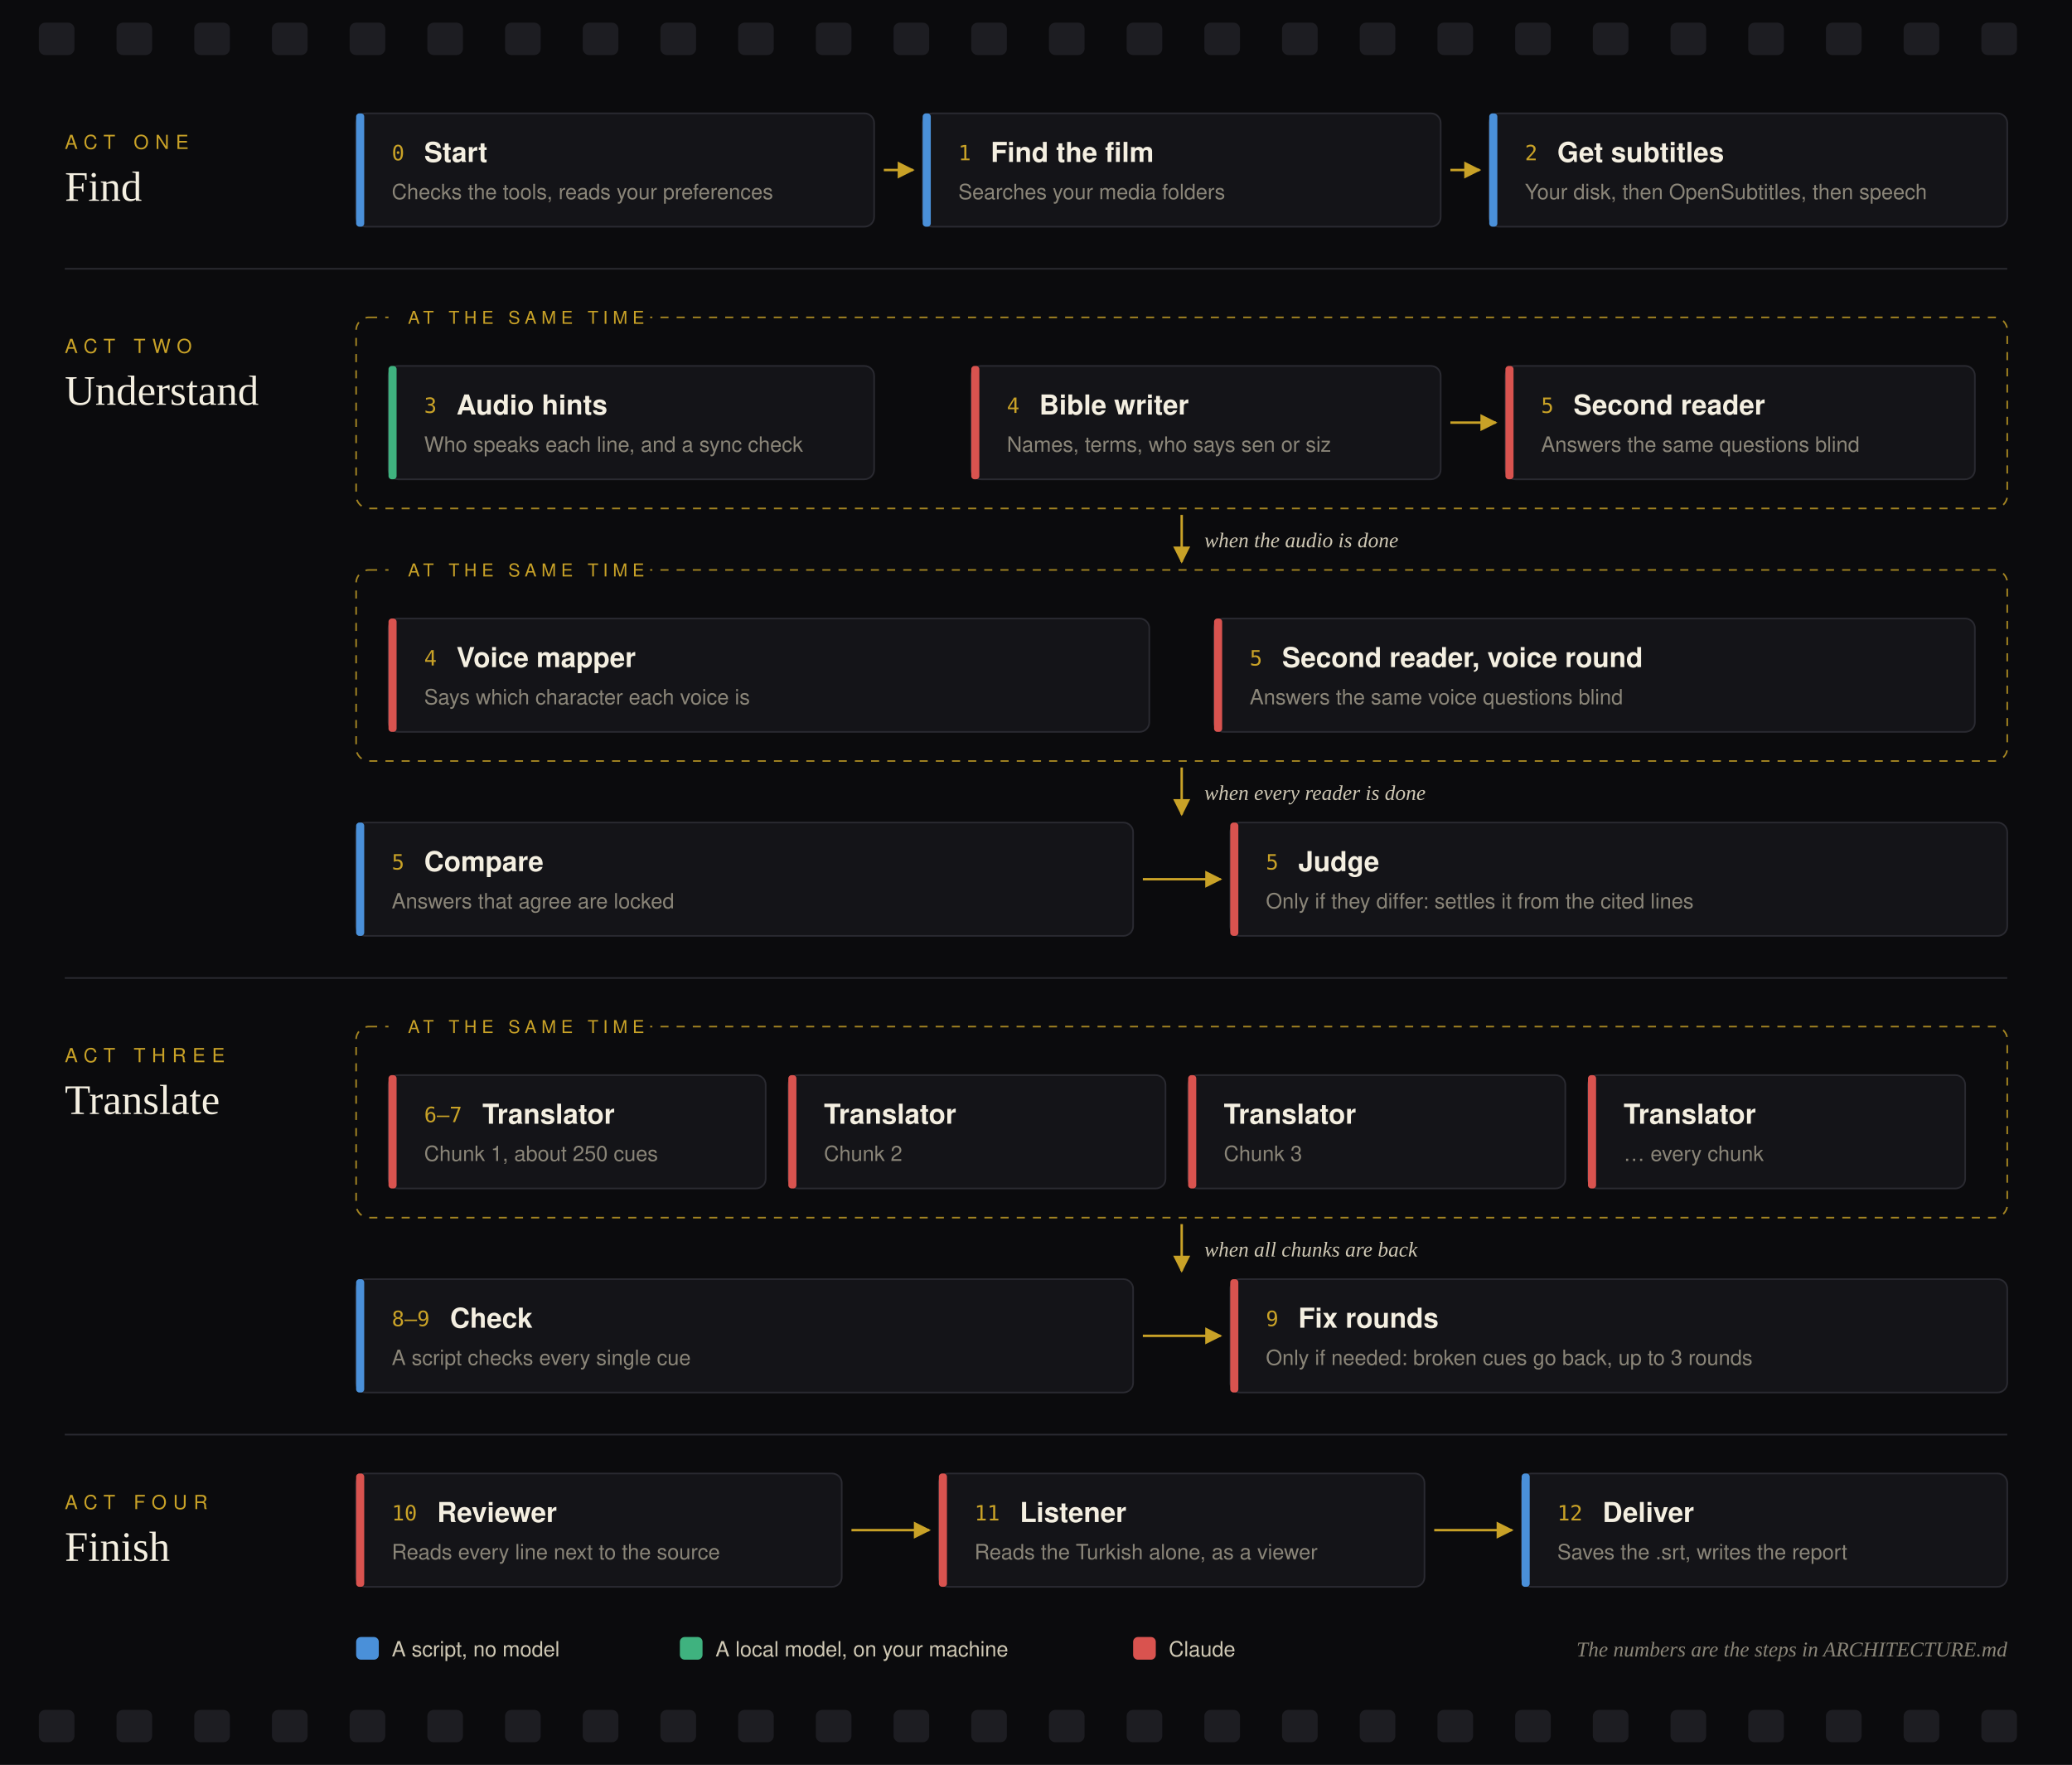
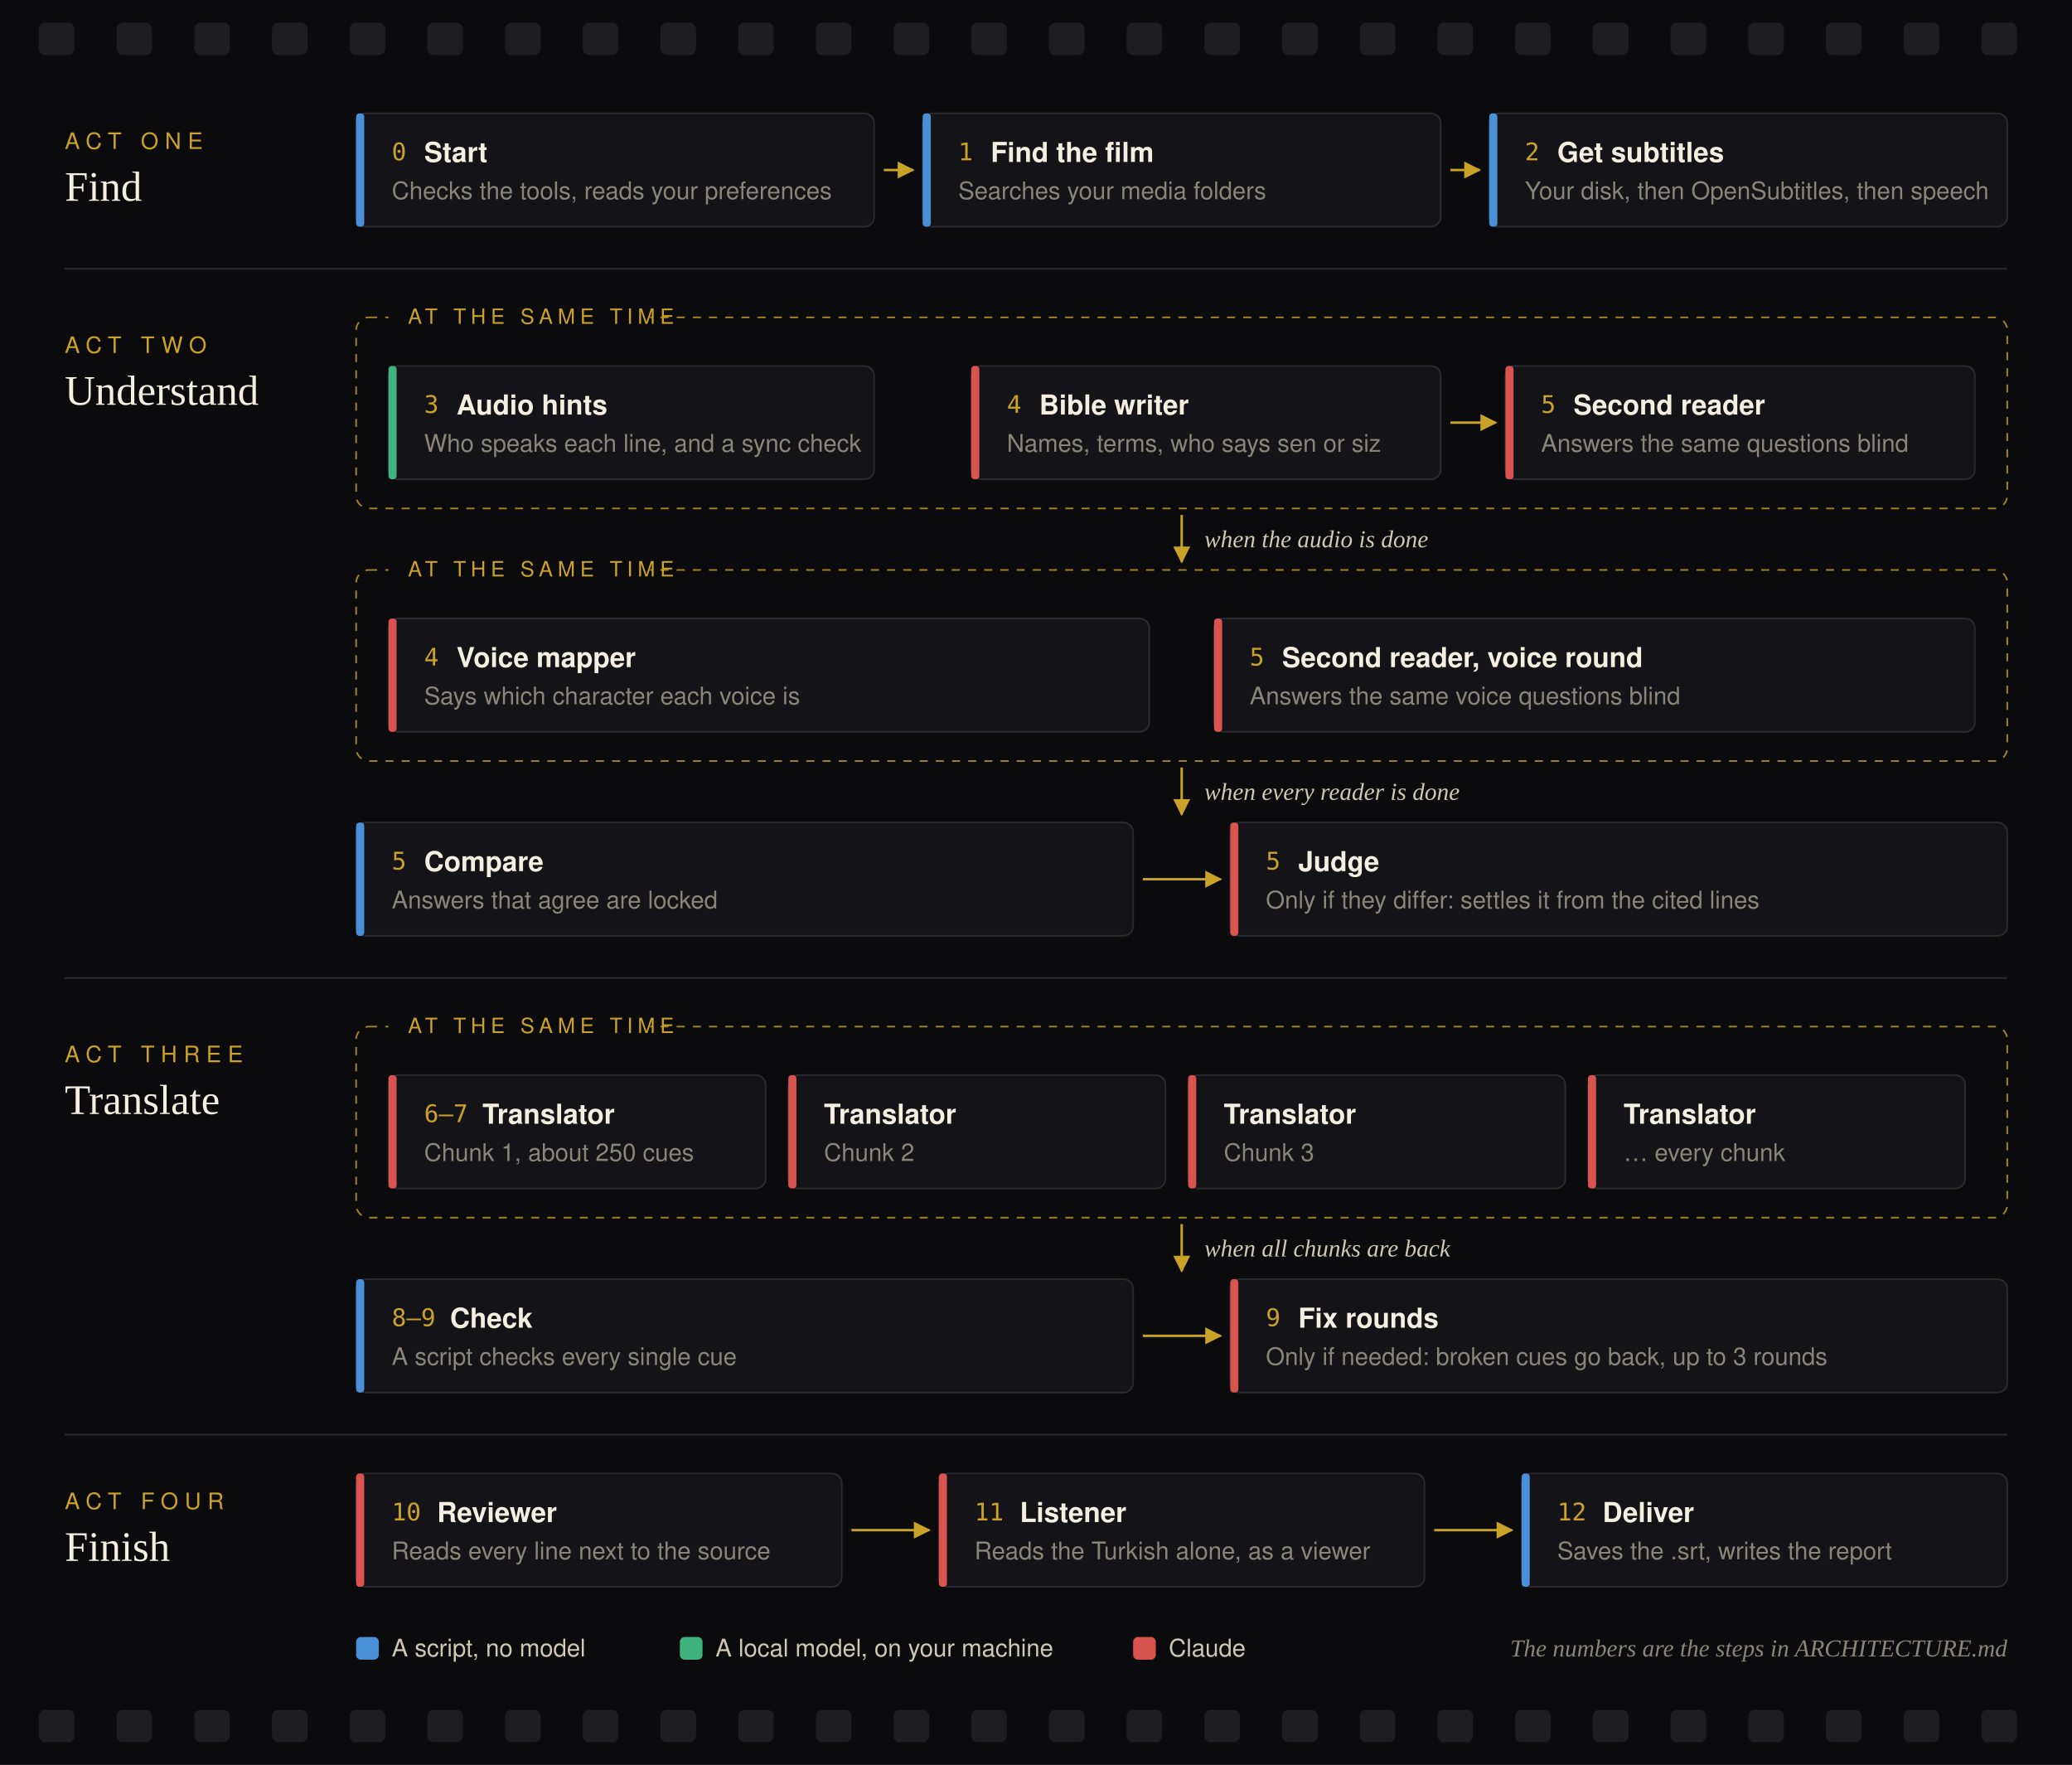
<svg xmlns="http://www.w3.org/2000/svg" viewBox="0 0 1280 1090" width="1280" height="1090" role="img" aria-labelledby="t d">
  <rect width="1280" height="1090" fill="#0b0b0d" />
  <rect x="24" y="14" width="22" height="20" rx="4" fill="#1d1d22" />
  <rect x="72" y="14" width="22" height="20" rx="4" fill="#1d1d22" />
  <rect x="120" y="14" width="22" height="20" rx="4" fill="#1d1d22" />
  <rect x="168" y="14" width="22" height="20" rx="4" fill="#1d1d22" />
  <rect x="216" y="14" width="22" height="20" rx="4" fill="#1d1d22" />
  <rect x="264" y="14" width="22" height="20" rx="4" fill="#1d1d22" />
  <rect x="312" y="14" width="22" height="20" rx="4" fill="#1d1d22" />
  <rect x="360" y="14" width="22" height="20" rx="4" fill="#1d1d22" />
  <rect x="408" y="14" width="22" height="20" rx="4" fill="#1d1d22" />
  <rect x="456" y="14" width="22" height="20" rx="4" fill="#1d1d22" />
  <rect x="504" y="14" width="22" height="20" rx="4" fill="#1d1d22" />
  <rect x="552" y="14" width="22" height="20" rx="4" fill="#1d1d22" />
  <rect x="600" y="14" width="22" height="20" rx="4" fill="#1d1d22" />
  <rect x="648" y="14" width="22" height="20" rx="4" fill="#1d1d22" />
  <rect x="696" y="14" width="22" height="20" rx="4" fill="#1d1d22" />
  <rect x="744" y="14" width="22" height="20" rx="4" fill="#1d1d22" />
  <rect x="792" y="14" width="22" height="20" rx="4" fill="#1d1d22" />
  <rect x="840" y="14" width="22" height="20" rx="4" fill="#1d1d22" />
  <rect x="888" y="14" width="22" height="20" rx="4" fill="#1d1d22" />
  <rect x="936" y="14" width="22" height="20" rx="4" fill="#1d1d22" />
  <rect x="984" y="14" width="22" height="20" rx="4" fill="#1d1d22" />
  <rect x="1032" y="14" width="22" height="20" rx="4" fill="#1d1d22" />
  <rect x="1080" y="14" width="22" height="20" rx="4" fill="#1d1d22" />
  <rect x="1128" y="14" width="22" height="20" rx="4" fill="#1d1d22" />
  <rect x="1176" y="14" width="22" height="20" rx="4" fill="#1d1d22" />
  <rect x="1224" y="14" width="22" height="20" rx="4" fill="#1d1d22" />
  <rect x="24" y="1056" width="22" height="20" rx="4" fill="#1d1d22" />
  <rect x="72" y="1056" width="22" height="20" rx="4" fill="#1d1d22" />
  <rect x="120" y="1056" width="22" height="20" rx="4" fill="#1d1d22" />
  <rect x="168" y="1056" width="22" height="20" rx="4" fill="#1d1d22" />
  <rect x="216" y="1056" width="22" height="20" rx="4" fill="#1d1d22" />
  <rect x="264" y="1056" width="22" height="20" rx="4" fill="#1d1d22" />
  <rect x="312" y="1056" width="22" height="20" rx="4" fill="#1d1d22" />
  <rect x="360" y="1056" width="22" height="20" rx="4" fill="#1d1d22" />
  <rect x="408" y="1056" width="22" height="20" rx="4" fill="#1d1d22" />
  <rect x="456" y="1056" width="22" height="20" rx="4" fill="#1d1d22" />
  <rect x="504" y="1056" width="22" height="20" rx="4" fill="#1d1d22" />
  <rect x="552" y="1056" width="22" height="20" rx="4" fill="#1d1d22" />
  <rect x="600" y="1056" width="22" height="20" rx="4" fill="#1d1d22" />
  <rect x="648" y="1056" width="22" height="20" rx="4" fill="#1d1d22" />
  <rect x="696" y="1056" width="22" height="20" rx="4" fill="#1d1d22" />
  <rect x="744" y="1056" width="22" height="20" rx="4" fill="#1d1d22" />
  <rect x="792" y="1056" width="22" height="20" rx="4" fill="#1d1d22" />
  <rect x="840" y="1056" width="22" height="20" rx="4" fill="#1d1d22" />
  <rect x="888" y="1056" width="22" height="20" rx="4" fill="#1d1d22" />
  <rect x="936" y="1056" width="22" height="20" rx="4" fill="#1d1d22" />
  <rect x="984" y="1056" width="22" height="20" rx="4" fill="#1d1d22" />
  <rect x="1032" y="1056" width="22" height="20" rx="4" fill="#1d1d22" />
  <rect x="1080" y="1056" width="22" height="20" rx="4" fill="#1d1d22" />
  <rect x="1128" y="1056" width="22" height="20" rx="4" fill="#1d1d22" />
  <rect x="1176" y="1056" width="22" height="20" rx="4" fill="#1d1d22" />
  <rect x="1224" y="1056" width="22" height="20" rx="4" fill="#1d1d22" />
  <defs>
    <marker id="arrow" viewBox="0 0 10 10" refX="9" refY="5" markerWidth="7" markerHeight="7" orient="auto">
      <path d="M0 0 L10 5 L0 10 z" fill="#c9a227" />
    </marker>
  </defs>
-   <text x="40" y="92" text-anchor="start" font-family="-apple-system, 'Segoe UI', Helvetica, Arial, sans-serif" font-size="12" letter-spacing="4" fill="#c9a227">ACT ONE</text>
+   <text x="40" y="92" text-anchor="start" font-family="-apple-system, 'Segoe UI', Helvetica, Arial, sans-serif" font-size="14" letter-spacing="4" fill="#c9a227">ACT ONE</text>
  <text x="40" y="124" text-anchor="start" font-family="Georgia, 'Times New Roman', Times, serif" font-size="26" fill="#f4efe1">Find</text>
  <rect x="220" y="70" width="320" height="70" rx="6" fill="#141418" stroke="#2a2a31" />
  <rect x="220" y="70" width="5" height="70" rx="2" fill="#4a90d9" />
-   <text x="242" y="99" text-anchor="start" font-family="ui-monospace, 'Cascadia Mono', Consolas, Menlo, monospace" font-size="13" fill="#c9a227">0</text>
+   <text x="242" y="99" text-anchor="start" font-family="ui-monospace, 'Cascadia Mono', Consolas, Menlo, monospace" font-size="15" fill="#c9a227">0</text>
  <text x="262" y="100" text-anchor="start" font-family="-apple-system, 'Segoe UI', Helvetica, Arial, sans-serif" font-size="17" font-weight="600" fill="#f4efe1">Start</text>
-   <text x="242" y="123" text-anchor="start" font-family="-apple-system, 'Segoe UI', Helvetica, Arial, sans-serif" font-size="13" fill="#8a8578">Checks the tools, reads your preferences</text>
+   <text x="242" y="123" text-anchor="start" font-family="-apple-system, 'Segoe UI', Helvetica, Arial, sans-serif" font-size="15" fill="#8a8578">Checks the tools, reads your preferences</text>
  <rect x="570" y="70" width="320" height="70" rx="6" fill="#141418" stroke="#2a2a31" />
  <rect x="570" y="70" width="5" height="70" rx="2" fill="#4a90d9" />
-   <text x="592" y="99" text-anchor="start" font-family="ui-monospace, 'Cascadia Mono', Consolas, Menlo, monospace" font-size="13" fill="#c9a227">1</text>
+   <text x="592" y="99" text-anchor="start" font-family="ui-monospace, 'Cascadia Mono', Consolas, Menlo, monospace" font-size="15" fill="#c9a227">1</text>
  <text x="612" y="100" text-anchor="start" font-family="-apple-system, 'Segoe UI', Helvetica, Arial, sans-serif" font-size="17" font-weight="600" fill="#f4efe1">Find the film</text>
-   <text x="592" y="123" text-anchor="start" font-family="-apple-system, 'Segoe UI', Helvetica, Arial, sans-serif" font-size="13" fill="#8a8578">Searches your media folders</text>
+   <text x="592" y="123" text-anchor="start" font-family="-apple-system, 'Segoe UI', Helvetica, Arial, sans-serif" font-size="15" fill="#8a8578">Searches your media folders</text>
  <rect x="920" y="70" width="320" height="70" rx="6" fill="#141418" stroke="#2a2a31" />
  <rect x="920" y="70" width="5" height="70" rx="2" fill="#4a90d9" />
-   <text x="942" y="99" text-anchor="start" font-family="ui-monospace, 'Cascadia Mono', Consolas, Menlo, monospace" font-size="13" fill="#c9a227">2</text>
+   <text x="942" y="99" text-anchor="start" font-family="ui-monospace, 'Cascadia Mono', Consolas, Menlo, monospace" font-size="15" fill="#c9a227">2</text>
  <text x="962" y="100" text-anchor="start" font-family="-apple-system, 'Segoe UI', Helvetica, Arial, sans-serif" font-size="17" font-weight="600" fill="#f4efe1">Get subtitles</text>
-   <text x="942" y="123" text-anchor="start" font-family="-apple-system, 'Segoe UI', Helvetica, Arial, sans-serif" font-size="13" fill="#8a8578">Your disk, then OpenSubtitles, then speech</text>
+   <text x="942" y="123" text-anchor="start" font-family="-apple-system, 'Segoe UI', Helvetica, Arial, sans-serif" font-size="15" fill="#8a8578">Your disk, then OpenSubtitles, then speech</text>
  <line x1="546" y1="105.0" x2="564" y2="105.0" stroke="#c9a227" stroke-width="1.5" marker-end="url(#arrow)" />
  <line x1="896" y1="105.0" x2="914" y2="105.0" stroke="#c9a227" stroke-width="1.5" marker-end="url(#arrow)" />
  <line x1="40" y1="166" x2="1240" y2="166" stroke="#2a2a31" />
-   <text x="40" y="218" text-anchor="start" font-family="-apple-system, 'Segoe UI', Helvetica, Arial, sans-serif" font-size="12" letter-spacing="4" fill="#c9a227">ACT TWO</text>
+   <text x="40" y="218" text-anchor="start" font-family="-apple-system, 'Segoe UI', Helvetica, Arial, sans-serif" font-size="14" letter-spacing="4" fill="#c9a227">ACT TWO</text>
  <text x="40" y="250" text-anchor="start" font-family="Georgia, 'Times New Roman', Times, serif" font-size="26" fill="#f4efe1">Understand</text>
  <rect x="220" y="196" width="1020" height="118" rx="8" fill="none" stroke="#c9a227" stroke-width="1" stroke-dasharray="5 5" opacity="0.8" />
  <rect x="240" y="186" width="161.6" height="20" fill="#0b0b0d" />
-   <text x="252" y="200" text-anchor="start" font-family="-apple-system, 'Segoe UI', Helvetica, Arial, sans-serif" font-size="11" letter-spacing="3" fill="#c9a227">AT THE SAME TIME</text>
+   <text x="252" y="200" text-anchor="start" font-family="-apple-system, 'Segoe UI', Helvetica, Arial, sans-serif" font-size="13" letter-spacing="3" fill="#c9a227">AT THE SAME TIME</text>
  <rect x="240" y="226" width="300" height="70" rx="6" fill="#141418" stroke="#2a2a31" />
  <rect x="240" y="226" width="5" height="70" rx="2" fill="#3fb27f" />
-   <text x="262" y="255" text-anchor="start" font-family="ui-monospace, 'Cascadia Mono', Consolas, Menlo, monospace" font-size="13" fill="#c9a227">3</text>
+   <text x="262" y="255" text-anchor="start" font-family="ui-monospace, 'Cascadia Mono', Consolas, Menlo, monospace" font-size="15" fill="#c9a227">3</text>
  <text x="282" y="256" text-anchor="start" font-family="-apple-system, 'Segoe UI', Helvetica, Arial, sans-serif" font-size="17" font-weight="600" fill="#f4efe1">Audio hints</text>
-   <text x="262" y="279" text-anchor="start" font-family="-apple-system, 'Segoe UI', Helvetica, Arial, sans-serif" font-size="13" fill="#8a8578">Who speaks each line, and a sync check</text>
+   <text x="262" y="279" text-anchor="start" font-family="-apple-system, 'Segoe UI', Helvetica, Arial, sans-serif" font-size="15" fill="#8a8578">Who speaks each line, and a sync check</text>
  <rect x="600" y="226" width="290" height="70" rx="6" fill="#141418" stroke="#2a2a31" />
  <rect x="600" y="226" width="5" height="70" rx="2" fill="#d9534f" />
-   <text x="622" y="255" text-anchor="start" font-family="ui-monospace, 'Cascadia Mono', Consolas, Menlo, monospace" font-size="13" fill="#c9a227">4</text>
+   <text x="622" y="255" text-anchor="start" font-family="ui-monospace, 'Cascadia Mono', Consolas, Menlo, monospace" font-size="15" fill="#c9a227">4</text>
  <text x="642" y="256" text-anchor="start" font-family="-apple-system, 'Segoe UI', Helvetica, Arial, sans-serif" font-size="17" font-weight="600" fill="#f4efe1">Bible writer</text>
-   <text x="622" y="279" text-anchor="start" font-family="-apple-system, 'Segoe UI', Helvetica, Arial, sans-serif" font-size="13" fill="#8a8578">Names, terms, who says sen or siz</text>
+   <text x="622" y="279" text-anchor="start" font-family="-apple-system, 'Segoe UI', Helvetica, Arial, sans-serif" font-size="15" fill="#8a8578">Names, terms, who says sen or siz</text>
  <rect x="930" y="226" width="290" height="70" rx="6" fill="#141418" stroke="#2a2a31" />
  <rect x="930" y="226" width="5" height="70" rx="2" fill="#d9534f" />
-   <text x="952" y="255" text-anchor="start" font-family="ui-monospace, 'Cascadia Mono', Consolas, Menlo, monospace" font-size="13" fill="#c9a227">5</text>
+   <text x="952" y="255" text-anchor="start" font-family="ui-monospace, 'Cascadia Mono', Consolas, Menlo, monospace" font-size="15" fill="#c9a227">5</text>
  <text x="972" y="256" text-anchor="start" font-family="-apple-system, 'Segoe UI', Helvetica, Arial, sans-serif" font-size="17" font-weight="600" fill="#f4efe1">Second reader</text>
-   <text x="952" y="279" text-anchor="start" font-family="-apple-system, 'Segoe UI', Helvetica, Arial, sans-serif" font-size="13" fill="#8a8578">Answers the same questions blind</text>
+   <text x="952" y="279" text-anchor="start" font-family="-apple-system, 'Segoe UI', Helvetica, Arial, sans-serif" font-size="15" fill="#8a8578">Answers the same questions blind</text>
  <line x1="896" y1="261.0" x2="924" y2="261.0" stroke="#c9a227" stroke-width="1.5" marker-end="url(#arrow)" />
  <line x1="730" y1="318" x2="730" y2="347" stroke="#c9a227" stroke-width="1.5" marker-end="url(#arrow)" />
-   <text x="744" y="338.0" text-anchor="start" font-family="Georgia, 'Times New Roman', Times, serif" font-size="13" font-style="italic" fill="#cfc8b4">when the audio is done</text>
+   <text x="744" y="338.0" text-anchor="start" font-family="Georgia, 'Times New Roman', Times, serif" font-size="15" font-style="italic" fill="#cfc8b4">when the audio is done</text>
  <rect x="220" y="352" width="1020" height="118" rx="8" fill="none" stroke="#c9a227" stroke-width="1" stroke-dasharray="5 5" opacity="0.8" />
  <rect x="240" y="342" width="161.6" height="20" fill="#0b0b0d" />
-   <text x="252" y="356" text-anchor="start" font-family="-apple-system, 'Segoe UI', Helvetica, Arial, sans-serif" font-size="11" letter-spacing="3" fill="#c9a227">AT THE SAME TIME</text>
+   <text x="252" y="356" text-anchor="start" font-family="-apple-system, 'Segoe UI', Helvetica, Arial, sans-serif" font-size="13" letter-spacing="3" fill="#c9a227">AT THE SAME TIME</text>
  <rect x="240" y="382" width="470" height="70" rx="6" fill="#141418" stroke="#2a2a31" />
  <rect x="240" y="382" width="5" height="70" rx="2" fill="#d9534f" />
-   <text x="262" y="411" text-anchor="start" font-family="ui-monospace, 'Cascadia Mono', Consolas, Menlo, monospace" font-size="13" fill="#c9a227">4</text>
+   <text x="262" y="411" text-anchor="start" font-family="ui-monospace, 'Cascadia Mono', Consolas, Menlo, monospace" font-size="15" fill="#c9a227">4</text>
  <text x="282" y="412" text-anchor="start" font-family="-apple-system, 'Segoe UI', Helvetica, Arial, sans-serif" font-size="17" font-weight="600" fill="#f4efe1">Voice mapper</text>
-   <text x="262" y="435" text-anchor="start" font-family="-apple-system, 'Segoe UI', Helvetica, Arial, sans-serif" font-size="13" fill="#8a8578">Says which character each voice is</text>
+   <text x="262" y="435" text-anchor="start" font-family="-apple-system, 'Segoe UI', Helvetica, Arial, sans-serif" font-size="15" fill="#8a8578">Says which character each voice is</text>
  <rect x="750" y="382" width="470" height="70" rx="6" fill="#141418" stroke="#2a2a31" />
  <rect x="750" y="382" width="5" height="70" rx="2" fill="#d9534f" />
-   <text x="772" y="411" text-anchor="start" font-family="ui-monospace, 'Cascadia Mono', Consolas, Menlo, monospace" font-size="13" fill="#c9a227">5</text>
+   <text x="772" y="411" text-anchor="start" font-family="ui-monospace, 'Cascadia Mono', Consolas, Menlo, monospace" font-size="15" fill="#c9a227">5</text>
  <text x="792" y="412" text-anchor="start" font-family="-apple-system, 'Segoe UI', Helvetica, Arial, sans-serif" font-size="17" font-weight="600" fill="#f4efe1">Second reader, voice round</text>
-   <text x="772" y="435" text-anchor="start" font-family="-apple-system, 'Segoe UI', Helvetica, Arial, sans-serif" font-size="13" fill="#8a8578">Answers the same voice questions blind</text>
+   <text x="772" y="435" text-anchor="start" font-family="-apple-system, 'Segoe UI', Helvetica, Arial, sans-serif" font-size="15" fill="#8a8578">Answers the same voice questions blind</text>
  <line x1="730" y1="474" x2="730" y2="503" stroke="#c9a227" stroke-width="1.5" marker-end="url(#arrow)" />
-   <text x="744" y="494.0" text-anchor="start" font-family="Georgia, 'Times New Roman', Times, serif" font-size="13" font-style="italic" fill="#cfc8b4">when every reader is done</text>
+   <text x="744" y="494.0" text-anchor="start" font-family="Georgia, 'Times New Roman', Times, serif" font-size="15" font-style="italic" fill="#cfc8b4">when every reader is done</text>
  <rect x="220" y="508" width="480" height="70" rx="6" fill="#141418" stroke="#2a2a31" />
  <rect x="220" y="508" width="5" height="70" rx="2" fill="#4a90d9" />
-   <text x="242" y="537" text-anchor="start" font-family="ui-monospace, 'Cascadia Mono', Consolas, Menlo, monospace" font-size="13" fill="#c9a227">5</text>
+   <text x="242" y="537" text-anchor="start" font-family="ui-monospace, 'Cascadia Mono', Consolas, Menlo, monospace" font-size="15" fill="#c9a227">5</text>
  <text x="262" y="538" text-anchor="start" font-family="-apple-system, 'Segoe UI', Helvetica, Arial, sans-serif" font-size="17" font-weight="600" fill="#f4efe1">Compare</text>
-   <text x="242" y="561" text-anchor="start" font-family="-apple-system, 'Segoe UI', Helvetica, Arial, sans-serif" font-size="13" fill="#8a8578">Answers that agree are locked</text>
+   <text x="242" y="561" text-anchor="start" font-family="-apple-system, 'Segoe UI', Helvetica, Arial, sans-serif" font-size="15" fill="#8a8578">Answers that agree are locked</text>
  <rect x="760" y="508" width="480" height="70" rx="6" fill="#141418" stroke="#2a2a31" />
  <rect x="760" y="508" width="5" height="70" rx="2" fill="#d9534f" />
-   <text x="782" y="537" text-anchor="start" font-family="ui-monospace, 'Cascadia Mono', Consolas, Menlo, monospace" font-size="13" fill="#c9a227">5</text>
+   <text x="782" y="537" text-anchor="start" font-family="ui-monospace, 'Cascadia Mono', Consolas, Menlo, monospace" font-size="15" fill="#c9a227">5</text>
  <text x="802" y="538" text-anchor="start" font-family="-apple-system, 'Segoe UI', Helvetica, Arial, sans-serif" font-size="17" font-weight="600" fill="#f4efe1">Judge</text>
-   <text x="782" y="561" text-anchor="start" font-family="-apple-system, 'Segoe UI', Helvetica, Arial, sans-serif" font-size="13" fill="#8a8578">Only if they differ: settles it from the cited lines</text>
+   <text x="782" y="561" text-anchor="start" font-family="-apple-system, 'Segoe UI', Helvetica, Arial, sans-serif" font-size="15" fill="#8a8578">Only if they differ: settles it from the cited lines</text>
  <line x1="706" y1="543.0" x2="754" y2="543.0" stroke="#c9a227" stroke-width="1.5" marker-end="url(#arrow)" />
  <line x1="40" y1="604" x2="1240" y2="604" stroke="#2a2a31" />
-   <text x="40" y="656" text-anchor="start" font-family="-apple-system, 'Segoe UI', Helvetica, Arial, sans-serif" font-size="12" letter-spacing="4" fill="#c9a227">ACT THREE</text>
+   <text x="40" y="656" text-anchor="start" font-family="-apple-system, 'Segoe UI', Helvetica, Arial, sans-serif" font-size="14" letter-spacing="4" fill="#c9a227">ACT THREE</text>
  <text x="40" y="688" text-anchor="start" font-family="Georgia, 'Times New Roman', Times, serif" font-size="26" fill="#f4efe1">Translate</text>
  <rect x="220" y="634" width="1020" height="118" rx="8" fill="none" stroke="#c9a227" stroke-width="1" stroke-dasharray="5 5" opacity="0.8" />
  <rect x="240" y="624" width="161.6" height="20" fill="#0b0b0d" />
-   <text x="252" y="638" text-anchor="start" font-family="-apple-system, 'Segoe UI', Helvetica, Arial, sans-serif" font-size="11" letter-spacing="3" fill="#c9a227">AT THE SAME TIME</text>
+   <text x="252" y="638" text-anchor="start" font-family="-apple-system, 'Segoe UI', Helvetica, Arial, sans-serif" font-size="13" letter-spacing="3" fill="#c9a227">AT THE SAME TIME</text>
  <rect x="240" y="664" width="233" height="70" rx="6" fill="#141418" stroke="#2a2a31" />
  <rect x="240" y="664" width="5" height="70" rx="2" fill="#d9534f" />
-   <text x="262" y="693" text-anchor="start" font-family="ui-monospace, 'Cascadia Mono', Consolas, Menlo, monospace" font-size="13" fill="#c9a227">6–7</text>
+   <text x="262" y="693" text-anchor="start" font-family="ui-monospace, 'Cascadia Mono', Consolas, Menlo, monospace" font-size="15" fill="#c9a227">6–7</text>
  <text x="298" y="694" text-anchor="start" font-family="-apple-system, 'Segoe UI', Helvetica, Arial, sans-serif" font-size="17" font-weight="600" fill="#f4efe1">Translator</text>
-   <text x="262" y="717" text-anchor="start" font-family="-apple-system, 'Segoe UI', Helvetica, Arial, sans-serif" font-size="13" fill="#8a8578">Chunk 1, about 250 cues</text>
+   <text x="262" y="717" text-anchor="start" font-family="-apple-system, 'Segoe UI', Helvetica, Arial, sans-serif" font-size="15" fill="#8a8578">Chunk 1, about 250 cues</text>
  <rect x="487" y="664" width="233" height="70" rx="6" fill="#141418" stroke="#2a2a31" />
  <rect x="487" y="664" width="5" height="70" rx="2" fill="#d9534f" />
  <text x="509" y="694" text-anchor="start" font-family="-apple-system, 'Segoe UI', Helvetica, Arial, sans-serif" font-size="17" font-weight="600" fill="#f4efe1">Translator</text>
-   <text x="509" y="717" text-anchor="start" font-family="-apple-system, 'Segoe UI', Helvetica, Arial, sans-serif" font-size="13" fill="#8a8578">Chunk 2</text>
+   <text x="509" y="717" text-anchor="start" font-family="-apple-system, 'Segoe UI', Helvetica, Arial, sans-serif" font-size="15" fill="#8a8578">Chunk 2</text>
  <rect x="734" y="664" width="233" height="70" rx="6" fill="#141418" stroke="#2a2a31" />
  <rect x="734" y="664" width="5" height="70" rx="2" fill="#d9534f" />
  <text x="756" y="694" text-anchor="start" font-family="-apple-system, 'Segoe UI', Helvetica, Arial, sans-serif" font-size="17" font-weight="600" fill="#f4efe1">Translator</text>
-   <text x="756" y="717" text-anchor="start" font-family="-apple-system, 'Segoe UI', Helvetica, Arial, sans-serif" font-size="13" fill="#8a8578">Chunk 3</text>
+   <text x="756" y="717" text-anchor="start" font-family="-apple-system, 'Segoe UI', Helvetica, Arial, sans-serif" font-size="15" fill="#8a8578">Chunk 3</text>
  <rect x="981" y="664" width="233" height="70" rx="6" fill="#141418" stroke="#2a2a31" />
  <rect x="981" y="664" width="5" height="70" rx="2" fill="#d9534f" />
  <text x="1003" y="694" text-anchor="start" font-family="-apple-system, 'Segoe UI', Helvetica, Arial, sans-serif" font-size="17" font-weight="600" fill="#f4efe1">Translator</text>
-   <text x="1003" y="717" text-anchor="start" font-family="-apple-system, 'Segoe UI', Helvetica, Arial, sans-serif" font-size="13" fill="#8a8578">… every chunk</text>
+   <text x="1003" y="717" text-anchor="start" font-family="-apple-system, 'Segoe UI', Helvetica, Arial, sans-serif" font-size="15" fill="#8a8578">… every chunk</text>
  <line x1="730" y1="756" x2="730" y2="785" stroke="#c9a227" stroke-width="1.5" marker-end="url(#arrow)" />
-   <text x="744" y="776.0" text-anchor="start" font-family="Georgia, 'Times New Roman', Times, serif" font-size="13" font-style="italic" fill="#cfc8b4">when all chunks are back</text>
+   <text x="744" y="776.0" text-anchor="start" font-family="Georgia, 'Times New Roman', Times, serif" font-size="15" font-style="italic" fill="#cfc8b4">when all chunks are back</text>
  <rect x="220" y="790" width="480" height="70" rx="6" fill="#141418" stroke="#2a2a31" />
  <rect x="220" y="790" width="5" height="70" rx="2" fill="#4a90d9" />
-   <text x="242" y="819" text-anchor="start" font-family="ui-monospace, 'Cascadia Mono', Consolas, Menlo, monospace" font-size="13" fill="#c9a227">8–9</text>
+   <text x="242" y="819" text-anchor="start" font-family="ui-monospace, 'Cascadia Mono', Consolas, Menlo, monospace" font-size="15" fill="#c9a227">8–9</text>
  <text x="278" y="820" text-anchor="start" font-family="-apple-system, 'Segoe UI', Helvetica, Arial, sans-serif" font-size="17" font-weight="600" fill="#f4efe1">Check</text>
-   <text x="242" y="843" text-anchor="start" font-family="-apple-system, 'Segoe UI', Helvetica, Arial, sans-serif" font-size="13" fill="#8a8578">A script checks every single cue</text>
+   <text x="242" y="843" text-anchor="start" font-family="-apple-system, 'Segoe UI', Helvetica, Arial, sans-serif" font-size="15" fill="#8a8578">A script checks every single cue</text>
  <rect x="760" y="790" width="480" height="70" rx="6" fill="#141418" stroke="#2a2a31" />
  <rect x="760" y="790" width="5" height="70" rx="2" fill="#d9534f" />
-   <text x="782" y="819" text-anchor="start" font-family="ui-monospace, 'Cascadia Mono', Consolas, Menlo, monospace" font-size="13" fill="#c9a227">9</text>
+   <text x="782" y="819" text-anchor="start" font-family="ui-monospace, 'Cascadia Mono', Consolas, Menlo, monospace" font-size="15" fill="#c9a227">9</text>
  <text x="802" y="820" text-anchor="start" font-family="-apple-system, 'Segoe UI', Helvetica, Arial, sans-serif" font-size="17" font-weight="600" fill="#f4efe1">Fix rounds</text>
-   <text x="782" y="843" text-anchor="start" font-family="-apple-system, 'Segoe UI', Helvetica, Arial, sans-serif" font-size="13" fill="#8a8578">Only if needed: broken cues go back, up to 3 rounds</text>
+   <text x="782" y="843" text-anchor="start" font-family="-apple-system, 'Segoe UI', Helvetica, Arial, sans-serif" font-size="15" fill="#8a8578">Only if needed: broken cues go back, up to 3 rounds</text>
  <line x1="706" y1="825.0" x2="754" y2="825.0" stroke="#c9a227" stroke-width="1.5" marker-end="url(#arrow)" />
  <line x1="40" y1="886" x2="1240" y2="886" stroke="#2a2a31" />
-   <text x="40" y="932" text-anchor="start" font-family="-apple-system, 'Segoe UI', Helvetica, Arial, sans-serif" font-size="12" letter-spacing="4" fill="#c9a227">ACT FOUR</text>
+   <text x="40" y="932" text-anchor="start" font-family="-apple-system, 'Segoe UI', Helvetica, Arial, sans-serif" font-size="14" letter-spacing="4" fill="#c9a227">ACT FOUR</text>
  <text x="40" y="964" text-anchor="start" font-family="Georgia, 'Times New Roman', Times, serif" font-size="26" fill="#f4efe1">Finish</text>
  <rect x="220" y="910" width="300" height="70" rx="6" fill="#141418" stroke="#2a2a31" />
  <rect x="220" y="910" width="5" height="70" rx="2" fill="#d9534f" />
-   <text x="242" y="939" text-anchor="start" font-family="ui-monospace, 'Cascadia Mono', Consolas, Menlo, monospace" font-size="13" fill="#c9a227">10</text>
+   <text x="242" y="939" text-anchor="start" font-family="ui-monospace, 'Cascadia Mono', Consolas, Menlo, monospace" font-size="15" fill="#c9a227">10</text>
  <text x="270" y="940" text-anchor="start" font-family="-apple-system, 'Segoe UI', Helvetica, Arial, sans-serif" font-size="17" font-weight="600" fill="#f4efe1">Reviewer</text>
-   <text x="242" y="963" text-anchor="start" font-family="-apple-system, 'Segoe UI', Helvetica, Arial, sans-serif" font-size="13" fill="#8a8578">Reads every line next to the source</text>
+   <text x="242" y="963" text-anchor="start" font-family="-apple-system, 'Segoe UI', Helvetica, Arial, sans-serif" font-size="15" fill="#8a8578">Reads every line next to the source</text>
  <rect x="580" y="910" width="300" height="70" rx="6" fill="#141418" stroke="#2a2a31" />
  <rect x="580" y="910" width="5" height="70" rx="2" fill="#d9534f" />
-   <text x="602" y="939" text-anchor="start" font-family="ui-monospace, 'Cascadia Mono', Consolas, Menlo, monospace" font-size="13" fill="#c9a227">11</text>
+   <text x="602" y="939" text-anchor="start" font-family="ui-monospace, 'Cascadia Mono', Consolas, Menlo, monospace" font-size="15" fill="#c9a227">11</text>
  <text x="630" y="940" text-anchor="start" font-family="-apple-system, 'Segoe UI', Helvetica, Arial, sans-serif" font-size="17" font-weight="600" fill="#f4efe1">Listener</text>
-   <text x="602" y="963" text-anchor="start" font-family="-apple-system, 'Segoe UI', Helvetica, Arial, sans-serif" font-size="13" fill="#8a8578">Reads the Turkish alone, as a viewer</text>
+   <text x="602" y="963" text-anchor="start" font-family="-apple-system, 'Segoe UI', Helvetica, Arial, sans-serif" font-size="15" fill="#8a8578">Reads the Turkish alone, as a viewer</text>
  <rect x="940" y="910" width="300" height="70" rx="6" fill="#141418" stroke="#2a2a31" />
  <rect x="940" y="910" width="5" height="70" rx="2" fill="#4a90d9" />
-   <text x="962" y="939" text-anchor="start" font-family="ui-monospace, 'Cascadia Mono', Consolas, Menlo, monospace" font-size="13" fill="#c9a227">12</text>
+   <text x="962" y="939" text-anchor="start" font-family="ui-monospace, 'Cascadia Mono', Consolas, Menlo, monospace" font-size="15" fill="#c9a227">12</text>
  <text x="990" y="940" text-anchor="start" font-family="-apple-system, 'Segoe UI', Helvetica, Arial, sans-serif" font-size="17" font-weight="600" fill="#f4efe1">Deliver</text>
-   <text x="962" y="963" text-anchor="start" font-family="-apple-system, 'Segoe UI', Helvetica, Arial, sans-serif" font-size="13" fill="#8a8578">Saves the .srt, writes the report</text>
+   <text x="962" y="963" text-anchor="start" font-family="-apple-system, 'Segoe UI', Helvetica, Arial, sans-serif" font-size="15" fill="#8a8578">Saves the .srt, writes the report</text>
  <line x1="526" y1="945.0" x2="574" y2="945.0" stroke="#c9a227" stroke-width="1.5" marker-end="url(#arrow)" />
  <line x1="886" y1="945.0" x2="934" y2="945.0" stroke="#c9a227" stroke-width="1.5" marker-end="url(#arrow)" />
  <rect x="220" y="1011" width="14" height="14" rx="3" fill="#4a90d9" />
-   <text x="242" y="1023" text-anchor="start" font-family="-apple-system, 'Segoe UI', Helvetica, Arial, sans-serif" font-size="13" fill="#cfc8b4">A script, no model</text>
+   <text x="242" y="1023" text-anchor="start" font-family="-apple-system, 'Segoe UI', Helvetica, Arial, sans-serif" font-size="15" fill="#cfc8b4">A script, no model</text>
  <rect x="420" y="1011" width="14" height="14" rx="3" fill="#3fb27f" />
-   <text x="442" y="1023" text-anchor="start" font-family="-apple-system, 'Segoe UI', Helvetica, Arial, sans-serif" font-size="13" fill="#cfc8b4">A local model, on your machine</text>
+   <text x="442" y="1023" text-anchor="start" font-family="-apple-system, 'Segoe UI', Helvetica, Arial, sans-serif" font-size="15" fill="#cfc8b4">A local model, on your machine</text>
  <rect x="700" y="1011" width="14" height="14" rx="3" fill="#d9534f" />
-   <text x="722" y="1023" text-anchor="start" font-family="-apple-system, 'Segoe UI', Helvetica, Arial, sans-serif" font-size="13" fill="#cfc8b4">Claude</text>
-   <text x="1240" y="1023" text-anchor="end" font-family="Georgia, 'Times New Roman', Times, serif" font-size="13" font-style="italic" fill="#8a8578">The numbers are the steps in ARCHITECTURE.md</text>
+   <text x="722" y="1023" text-anchor="start" font-family="-apple-system, 'Segoe UI', Helvetica, Arial, sans-serif" font-size="15" fill="#cfc8b4">Claude</text>
+   <text x="1240" y="1023" text-anchor="end" font-family="Georgia, 'Times New Roman', Times, serif" font-size="15" font-style="italic" fill="#8a8578">The numbers are the steps in ARCHITECTURE.md</text>
</svg>
